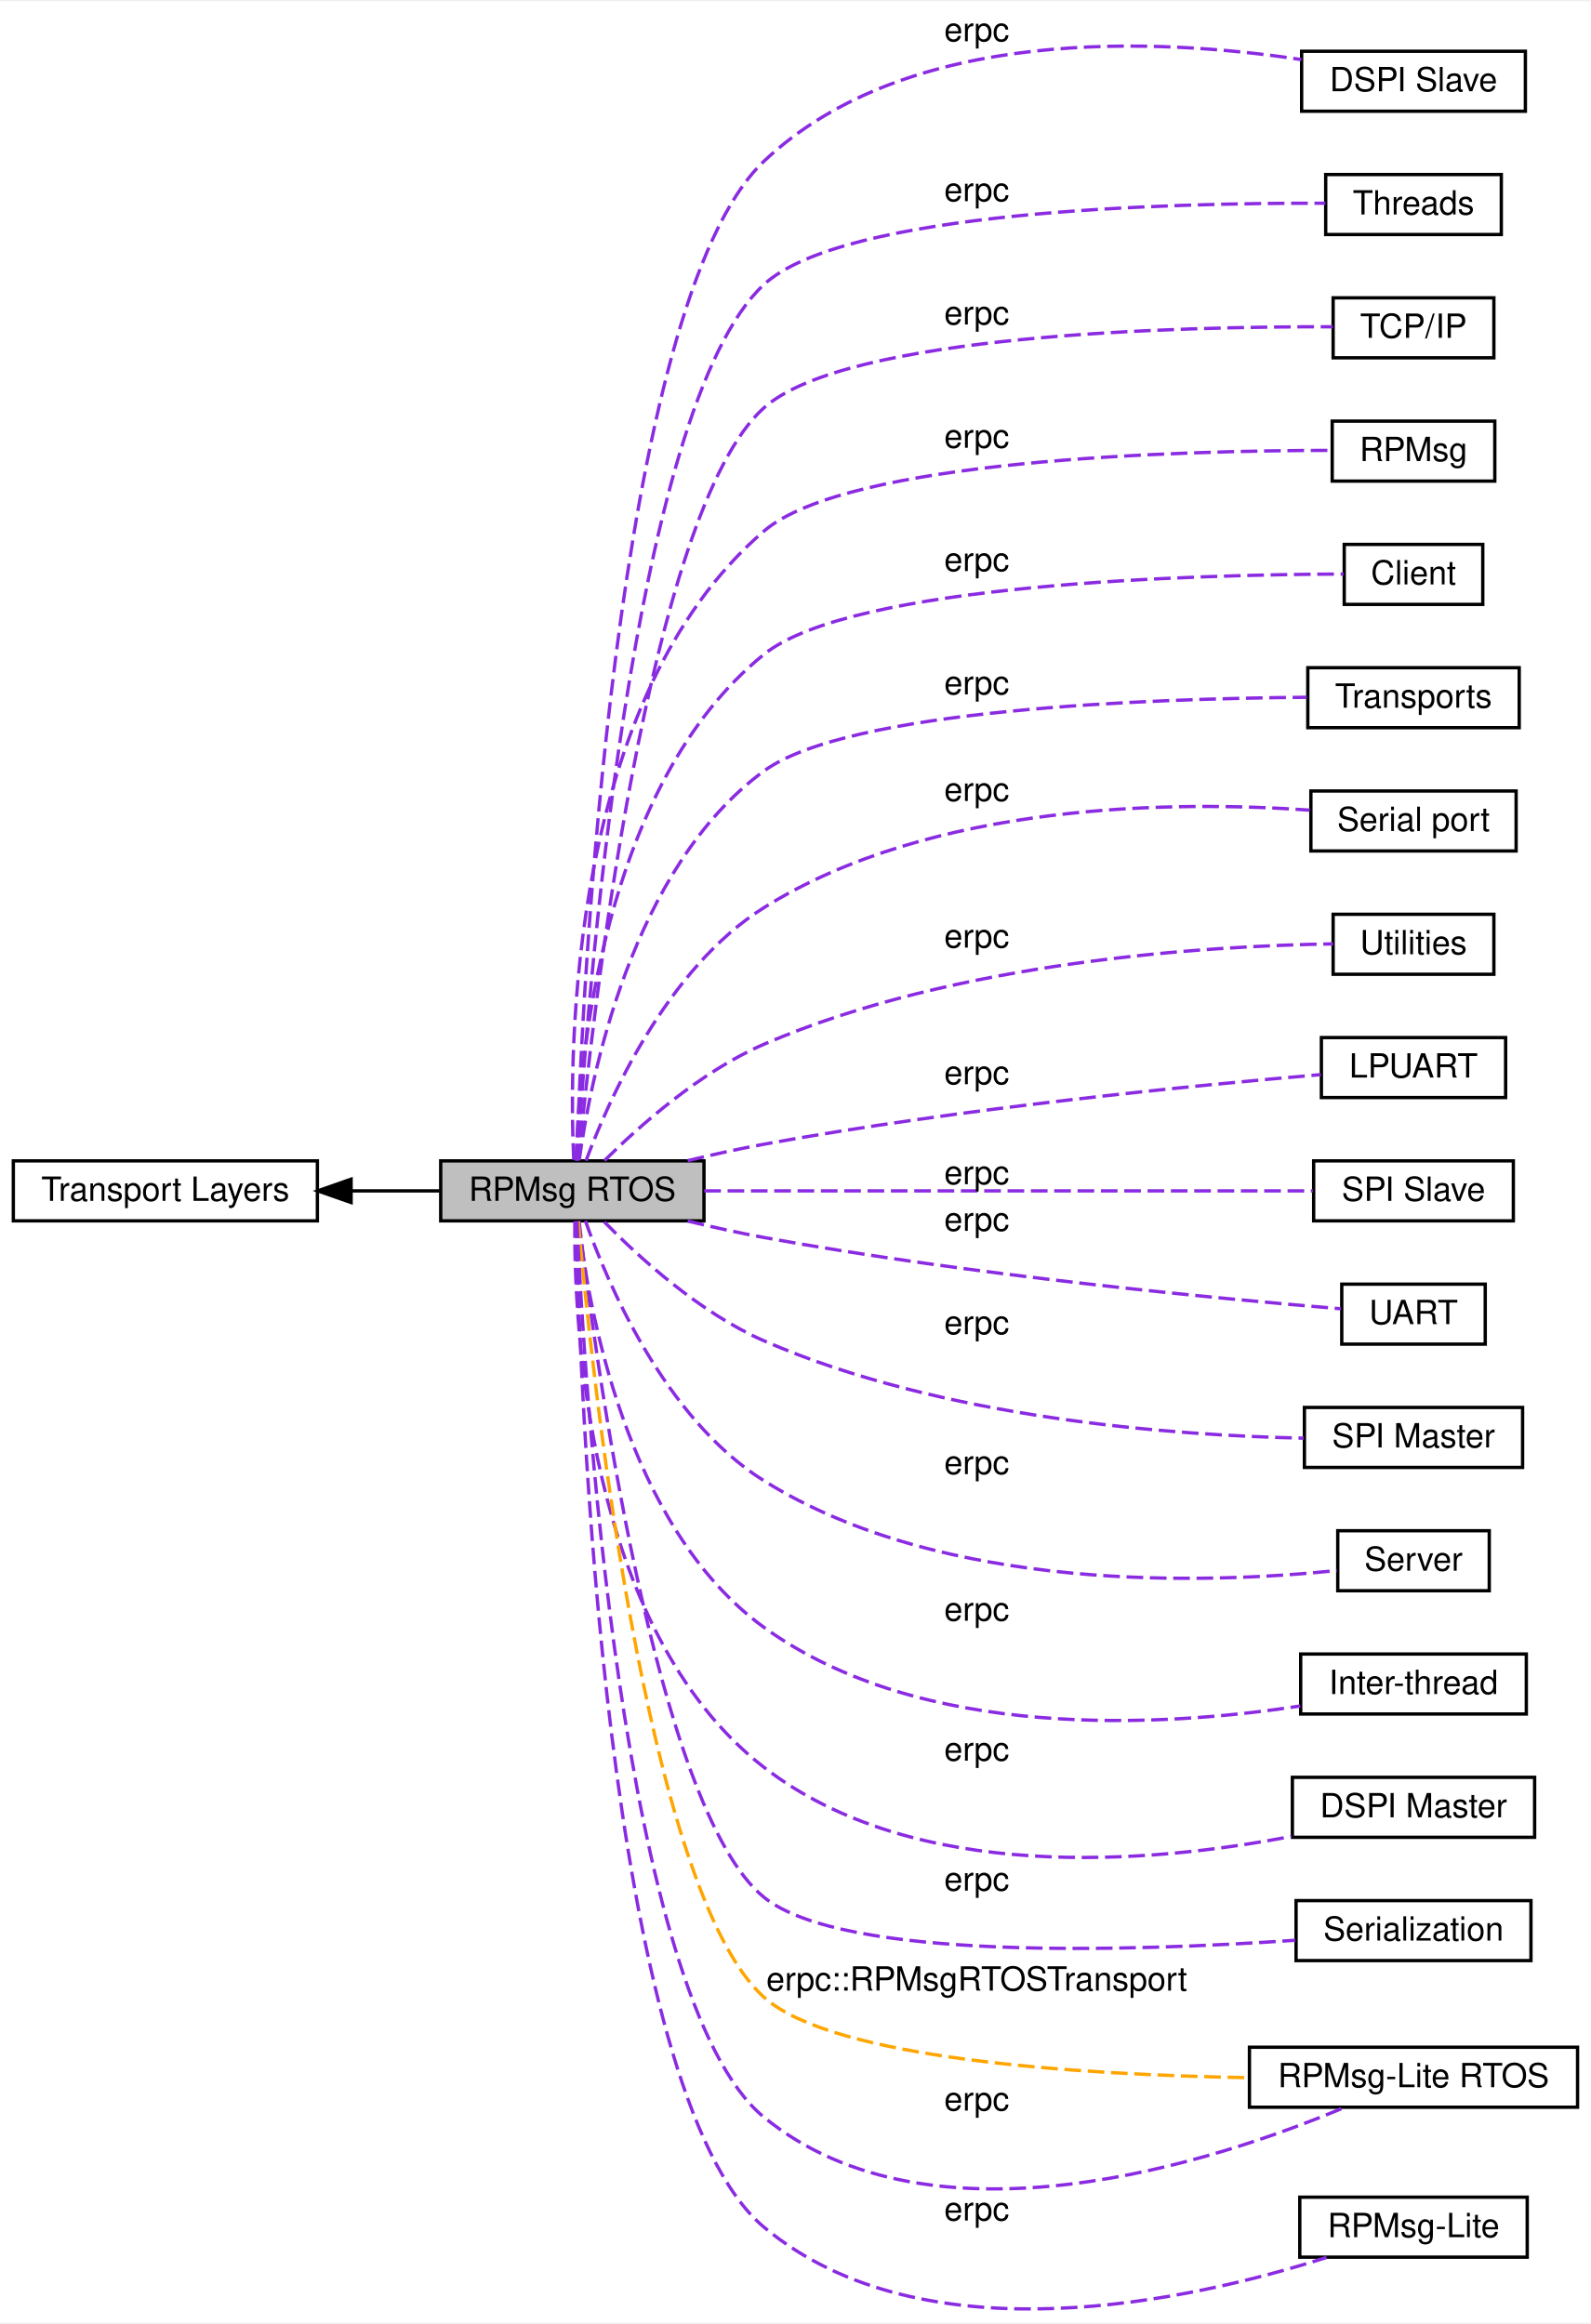
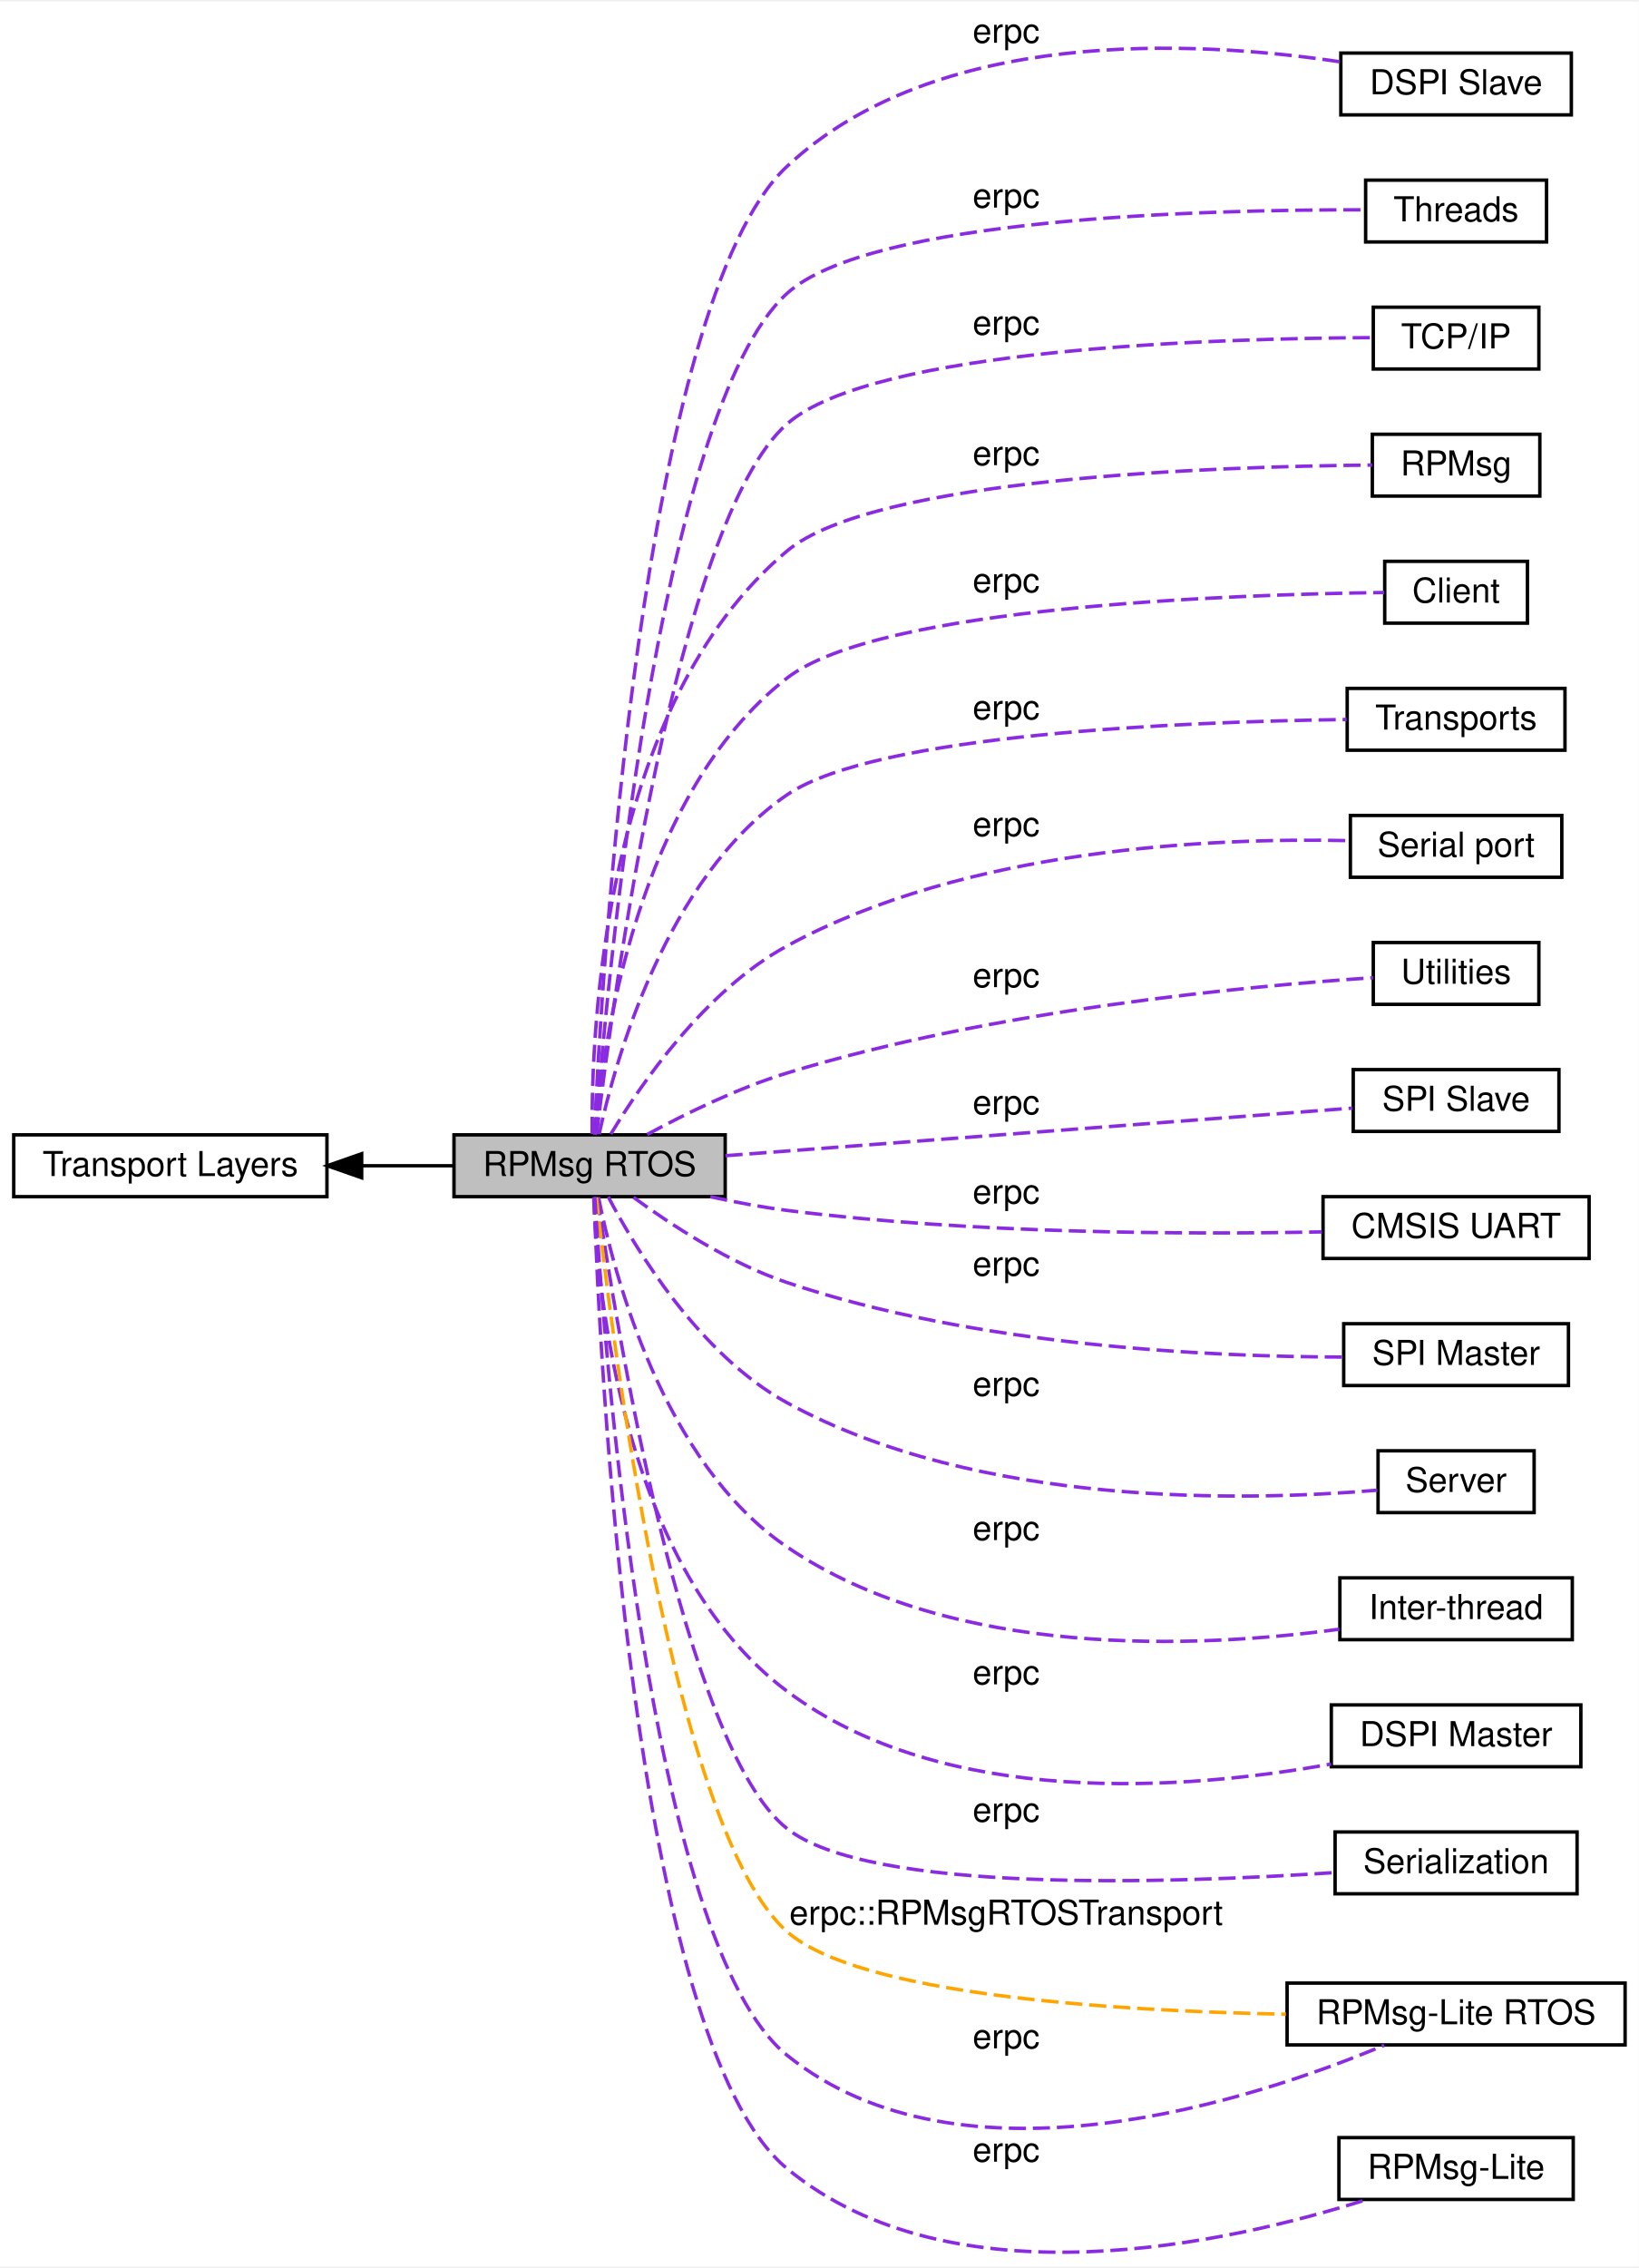
- <svg xmlns="http://www.w3.org/2000/svg" xmlns:xlink="http://www.w3.org/1999/xlink" width="477pt" height="697pt" viewBox="0.00 0.00 477.30 696.68">
-   <g id="graph0" class="graph" transform="scale(1 1) rotate(0) translate(4 692.682)">
-     <polygon fill="white" stroke="none" points="-4,4 -4,-692.682 473.296,-692.682 473.296,4 -4,4" />
+ <svg xmlns="http://www.w3.org/2000/svg" xmlns:xlink="http://www.w3.org/1999/xlink" width="477pt" height="660pt" viewBox="0.00 0.00 477.30 659.51">
+   <g id="graph0" class="graph" transform="scale(1 1) rotate(0) translate(4 655.513)">
+     <polygon fill="white" stroke="none" points="-4,4 -4,-655.513 473.296,-655.513 473.296,4 -4,4" />
    <g id="node1" class="node">
      <g id="a_node1">
        <a xlink:href="group__transports.html" target="_top" xlink:title="Transport layer classes. ">
-           <polygon fill="white" stroke="black" points="0,-326.682 0,-344.682 91.22,-344.682 91.22,-326.682 0,-326.682" />
-           <text text-anchor="middle" x="45.61" y="-332.682" font-family="Helvetica,sans-Serif" font-size="10.00">Transport Layers</text>
-         </a>
-       </g>
-     </g>
-     <g id="node17" class="node">
-       <polygon fill="#bfbfbf" stroke="black" points="128.22,-326.682 128.22,-344.682 207.208,-344.682 207.208,-326.682 128.22,-326.682" />
-       <text text-anchor="middle" x="167.714" y="-332.682" font-family="Helvetica,sans-Serif" font-size="10.00">RPMsg RTOS</text>
+           <polygon fill="white" stroke="black" points="0,-307.513 0,-325.513 91.22,-325.513 91.22,-307.513 0,-307.513" />
+           <text text-anchor="middle" x="45.61" y="-313.513" font-family="Helvetica,sans-Serif" font-size="10.00">Transport Layers</text>
+         </a>
+       </g>
+     </g>
+     <g id="node16" class="node">
+       <polygon fill="#bfbfbf" stroke="black" points="128.22,-307.513 128.22,-325.513 207.208,-325.513 207.208,-307.513 128.22,-307.513" />
+       <text text-anchor="middle" x="167.714" y="-313.513" font-family="Helvetica,sans-Serif" font-size="10.00">RPMsg RTOS</text>
    </g>
    <g id="edge1" class="edge">
-       <path fill="none" stroke="black" d="M101.333,-335.682C110.29,-335.682 119.405,-335.682 127.875,-335.682" />
-       <polygon fill="black" stroke="black" points="101.332,-332.182 91.332,-335.682 101.332,-339.182 101.332,-332.182" />
+       <path fill="none" stroke="black" d="M101.333,-316.513C110.29,-316.513 119.405,-316.513 127.875,-316.513" />
+       <polygon fill="black" stroke="black" points="101.332,-313.013 91.332,-316.513 101.332,-320.013 101.332,-313.013" />
    </g>
    <g id="node2" class="node">
      <g id="a_node2">
        <a xlink:href="group__dspi__slave__transport.html" target="_top" xlink:title="Kinetis SDK DSPI slave driver transport. ">
-           <polygon fill="white" stroke="black" points="386.509,-659.682 386.509,-677.682 453.642,-677.682 453.642,-659.682 386.509,-659.682" />
-           <text text-anchor="middle" x="420.075" y="-665.682" font-family="Helvetica,sans-Serif" font-size="10.00">DSPI Slave</text>
+           <polygon fill="white" stroke="black" points="386.509,-622.513 386.509,-640.513 453.642,-640.513 453.642,-622.513 386.509,-622.513" />
+           <text text-anchor="middle" x="420.075" y="-628.513" font-family="Helvetica,sans-Serif" font-size="10.00">DSPI Slave</text>
        </a>
      </g>
    </g>
    <g id="node3" class="node">
      <g id="a_node3">
        <a xlink:href="group__port__threads.html" target="_top" xlink:title="Threading model. ">
-           <polygon fill="white" stroke="black" points="393.733,-622.682 393.733,-640.682 446.417,-640.682 446.417,-622.682 393.733,-622.682" />
-           <text text-anchor="middle" x="420.075" y="-628.682" font-family="Helvetica,sans-Serif" font-size="10.00">Threads</text>
+           <polygon fill="white" stroke="black" points="393.733,-585.513 393.733,-603.513 446.417,-603.513 446.417,-585.513 393.733,-585.513" />
+           <text text-anchor="middle" x="420.075" y="-591.513" font-family="Helvetica,sans-Serif" font-size="10.00">Threads</text>
        </a>
      </g>
    </g>
    <g id="node4" class="node">
      <g id="a_node4">
        <a xlink:href="group__tcp__transport.html" target="_top" xlink:title="Simple TCP/IP transport. ">
-           <polygon fill="white" stroke="black" points="395.962,-585.682 395.962,-603.682 444.188,-603.682 444.188,-585.682 395.962,-585.682" />
-           <text text-anchor="middle" x="420.075" y="-591.682" font-family="Helvetica,sans-Serif" font-size="10.00">TCP/IP</text>
+           <polygon fill="white" stroke="black" points="395.962,-548.513 395.962,-566.513 444.188,-566.513 444.188,-548.513 395.962,-548.513" />
+           <text text-anchor="middle" x="420.075" y="-554.513" font-family="Helvetica,sans-Serif" font-size="10.00">TCP/IP</text>
        </a>
      </g>
    </g>
    <g id="node5" class="node">
      <g id="a_node5">
        <a xlink:href="group__rpmsg__transport.html" target="_top" xlink:title="OpenAMP RPMsg transport. ">
-           <polygon fill="white" stroke="black" points="395.684,-548.682 395.684,-566.682 444.467,-566.682 444.467,-548.682 395.684,-548.682" />
-           <text text-anchor="middle" x="420.075" y="-554.682" font-family="Helvetica,sans-Serif" font-size="10.00">RPMsg</text>
+           <polygon fill="white" stroke="black" points="395.684,-511.513 395.684,-529.513 444.467,-529.513 444.467,-511.513 395.684,-511.513" />
+           <text text-anchor="middle" x="420.075" y="-517.513" font-family="Helvetica,sans-Serif" font-size="10.00">RPMsg</text>
        </a>
      </g>
    </g>
    <g id="node6" class="node">
      <g id="a_node6">
        <a xlink:href="group__infra__client.html" target="_top" xlink:title="Client classes. ">
-           <polygon fill="white" stroke="black" points="399.292,-511.682 399.292,-529.682 440.858,-529.682 440.858,-511.682 399.292,-511.682" />
-           <text text-anchor="middle" x="420.075" y="-517.682" font-family="Helvetica,sans-Serif" font-size="10.00">Client</text>
+           <polygon fill="white" stroke="black" points="399.292,-474.513 399.292,-492.513 440.858,-492.513 440.858,-474.513 399.292,-474.513" />
+           <text text-anchor="middle" x="420.075" y="-480.513" font-family="Helvetica,sans-Serif" font-size="10.00">Client</text>
        </a>
      </g>
    </g>
    <g id="node7" class="node">
      <g id="a_node7">
        <a xlink:href="group__infra__transport.html" target="_top" xlink:title="Superclasses for building transports. ">
-           <polygon fill="white" stroke="black" points="388.362,-474.682 388.362,-492.682 451.789,-492.682 451.789,-474.682 388.362,-474.682" />
-           <text text-anchor="middle" x="420.075" y="-480.682" font-family="Helvetica,sans-Serif" font-size="10.00">Transports</text>
+           <polygon fill="white" stroke="black" points="388.362,-437.513 388.362,-455.513 451.789,-455.513 451.789,-437.513 388.362,-437.513" />
+           <text text-anchor="middle" x="420.075" y="-443.513" font-family="Helvetica,sans-Serif" font-size="10.00">Transports</text>
        </a>
      </g>
    </g>
    <g id="node8" class="node">
      <g id="a_node8">
        <a xlink:href="group__serial__transport.html" target="_top" xlink:title="POSIX and Win32 serial port transport. ">
-           <polygon fill="white" stroke="black" points="389.287,-437.682 389.287,-455.682 450.863,-455.682 450.863,-437.682 389.287,-437.682" />
-           <text text-anchor="middle" x="420.075" y="-443.682" font-family="Helvetica,sans-Serif" font-size="10.00">Serial port</text>
+           <polygon fill="white" stroke="black" points="389.287,-400.513 389.287,-418.513 450.863,-418.513 450.863,-400.513 389.287,-400.513" />
+           <text text-anchor="middle" x="420.075" y="-406.513" font-family="Helvetica,sans-Serif" font-size="10.00">Serial port</text>
        </a>
      </g>
    </g>
    <g id="node9" class="node">
      <g id="a_node9">
        <a xlink:href="group__infra__utility.html" target="_top" xlink:title="Utility code used by the infrastructure. ">
-           <polygon fill="white" stroke="black" points="395.962,-400.682 395.962,-418.682 444.188,-418.682 444.188,-400.682 395.962,-400.682" />
-           <text text-anchor="middle" x="420.075" y="-406.682" font-family="Helvetica,sans-Serif" font-size="10.00">Utilities</text>
+           <polygon fill="white" stroke="black" points="395.962,-363.513 395.962,-381.513 444.188,-381.513 444.188,-363.513 395.962,-363.513" />
+           <text text-anchor="middle" x="420.075" y="-369.513" font-family="Helvetica,sans-Serif" font-size="10.00">Utilities</text>
        </a>
      </g>
    </g>
    <g id="node10" class="node">
      <g id="a_node10">
-         <a xlink:href="group__lpuart__transport.html" target="_top" xlink:title="Kinetis SDK LPUART driver transport. ">
-           <polygon fill="white" stroke="black" points="392.437,-363.682 392.437,-381.682 447.714,-381.682 447.714,-363.682 392.437,-363.682" />
-           <text text-anchor="middle" x="420.075" y="-369.682" font-family="Helvetica,sans-Serif" font-size="10.00">LPUART</text>
+         <a xlink:href="group__spi__slave__transport.html" target="_top" xlink:title="Kinetis SDK SPI slave driver transport. ">
+           <polygon fill="white" stroke="black" points="390.12,-326.513 390.12,-344.513 450.031,-344.513 450.031,-326.513 390.12,-326.513" />
+           <text text-anchor="middle" x="420.075" y="-332.513" font-family="Helvetica,sans-Serif" font-size="10.00">SPI Slave</text>
        </a>
      </g>
    </g>
    <g id="node11" class="node">
      <g id="a_node11">
-         <a xlink:href="group__spi__slave__transport.html" target="_top" xlink:title="Kinetis SDK SPI slave driver transport. ">
-           <polygon fill="white" stroke="black" points="390.12,-326.682 390.12,-344.682 450.031,-344.682 450.031,-326.682 390.12,-326.682" />
-           <text text-anchor="middle" x="420.075" y="-332.682" font-family="Helvetica,sans-Serif" font-size="10.00">SPI Slave</text>
+         <a xlink:href="group__uart__transport.html" target="_top" xlink:title="CMSIS UART driver transport. ">
+           <polygon fill="white" stroke="black" points="381.328,-289.513 381.328,-307.513 458.822,-307.513 458.822,-289.513 381.328,-289.513" />
+           <text text-anchor="middle" x="420.075" y="-295.513" font-family="Helvetica,sans-Serif" font-size="10.00">CMSIS UART</text>
        </a>
      </g>
    </g>
    <g id="node12" class="node">
      <g id="a_node12">
-         <a xlink:href="group__uart__transport.html" target="_top" xlink:title="Kinetis SDK UART driver transport. ">
-           <polygon fill="white" stroke="black" points="398.552,-289.682 398.552,-307.682 441.598,-307.682 441.598,-289.682 398.552,-289.682" />
-           <text text-anchor="middle" x="420.075" y="-295.682" font-family="Helvetica,sans-Serif" font-size="10.00">UART</text>
+         <a xlink:href="group__spi__master__transport.html" target="_top" xlink:title="Kinetis SDK SPI master driver transport. ">
+           <polygon fill="white" stroke="black" points="387.346,-252.513 387.346,-270.513 452.804,-270.513 452.804,-252.513 387.346,-252.513" />
+           <text text-anchor="middle" x="420.075" y="-258.513" font-family="Helvetica,sans-Serif" font-size="10.00">SPI Master</text>
        </a>
      </g>
    </g>
    <g id="node13" class="node">
      <g id="a_node13">
-         <a xlink:href="group__spi__master__transport.html" target="_top" xlink:title="Kinetis SDK SPI master driver transport. ">
-           <polygon fill="white" stroke="black" points="387.346,-252.682 387.346,-270.682 452.804,-270.682 452.804,-252.682 387.346,-252.682" />
-           <text text-anchor="middle" x="420.075" y="-258.682" font-family="Helvetica,sans-Serif" font-size="10.00">SPI Master</text>
+         <a xlink:href="group__infra__server.html" target="_top" xlink:title="Server classes. ">
+           <polygon fill="white" stroke="black" points="397.349,-215.513 397.349,-233.513 442.802,-233.513 442.802,-215.513 397.349,-215.513" />
+           <text text-anchor="middle" x="420.075" y="-221.513" font-family="Helvetica,sans-Serif" font-size="10.00">Server</text>
        </a>
      </g>
    </g>
    <g id="node14" class="node">
      <g id="a_node14">
-         <a xlink:href="group__infra__server.html" target="_top" xlink:title="Server classes. ">
-           <polygon fill="white" stroke="black" points="397.349,-215.682 397.349,-233.682 442.802,-233.682 442.802,-215.682 397.349,-215.682" />
-           <text text-anchor="middle" x="420.075" y="-221.682" font-family="Helvetica,sans-Serif" font-size="10.00">Server</text>
+         <a xlink:href="group__itbp__transport.html" target="_top" xlink:title="Simple inter-thread communications transport. ">
+           <polygon fill="white" stroke="black" points="386.228,-178.513 386.228,-196.513 453.922,-196.513 453.922,-178.513 386.228,-178.513" />
+           <text text-anchor="middle" x="420.075" y="-184.513" font-family="Helvetica,sans-Serif" font-size="10.00">Inter-thread</text>
        </a>
      </g>
    </g>
    <g id="node15" class="node">
      <g id="a_node15">
-         <a xlink:href="group__itbp__transport.html" target="_top" xlink:title="Simple inter-thread communications transport. ">
-           <polygon fill="white" stroke="black" points="386.228,-178.682 386.228,-196.682 453.922,-196.682 453.922,-178.682 386.228,-178.682" />
-           <text text-anchor="middle" x="420.075" y="-184.682" font-family="Helvetica,sans-Serif" font-size="10.00">Inter-thread</text>
-         </a>
-       </g>
-     </g>
-     <g id="node16" class="node">
-       <g id="a_node16">
        <a xlink:href="group__dspi__master__transport.html" target="_top" xlink:title="Kinetis SDK DSPI master driver transport. ">
-           <polygon fill="white" stroke="black" points="383.735,-141.682 383.735,-159.682 456.415,-159.682 456.415,-141.682 383.735,-141.682" />
-           <text text-anchor="middle" x="420.075" y="-147.682" font-family="Helvetica,sans-Serif" font-size="10.00">DSPI Master</text>
+           <polygon fill="white" stroke="black" points="383.735,-141.513 383.735,-159.513 456.415,-159.513 456.415,-141.513 383.735,-141.513" />
+           <text text-anchor="middle" x="420.075" y="-147.513" font-family="Helvetica,sans-Serif" font-size="10.00">DSPI Master</text>
        </a>
      </g>
    </g>
    <g id="edge10" class="edge">
-       <path fill="none" stroke="blueviolet" stroke-dasharray="5,2" d="M168.981,-344.735C170.548,-391.172 180.097,-602.1 225.208,-644.682 268.491,-685.538 343.541,-681.656 386.461,-675.175" />
-       <text text-anchor="middle" x="289.031" y="-680.682" font-family="Helvetica,sans-Serif" font-size="10.00">erpc</text>
+       <path fill="none" stroke="blueviolet" stroke-dasharray="5,2" d="M169.094,-325.63C171.166,-370.548 182.607,-567.737 225.208,-607.513 268.589,-648.016 343.254,-644.359 386.16,-637.99" />
+       <text text-anchor="middle" x="289.031" y="-643.513" font-family="Helvetica,sans-Serif" font-size="10.00">erpc</text>
    </g>
    <g id="edge8" class="edge">
-       <path fill="none" stroke="blueviolet" stroke-dasharray="5,2" d="M169.226,-344.775C171.845,-387.852 185.219,-570.831 225.208,-607.682 249.212,-629.803 346.735,-632.226 393.639,-632.068" />
-       <text text-anchor="middle" x="289.031" y="-632.682" font-family="Helvetica,sans-Serif" font-size="10.00">erpc</text>
+       <path fill="none" stroke="blueviolet" stroke-dasharray="5,2" d="M169.365,-325.554C172.525,-366.783 187.678,-536.412 225.208,-570.513 249.367,-592.464 346.812,-594.973 393.668,-594.867" />
+       <text text-anchor="middle" x="289.031" y="-595.513" font-family="Helvetica,sans-Serif" font-size="10.00">erpc</text>
+     </g>
+     <g id="edge18" class="edge">
+       <path fill="none" stroke="blueviolet" stroke-dasharray="5,2" d="M169.759,-325.679C174.228,-363.165 192.98,-504.154 225.208,-532.513 250.112,-554.426 350.041,-557.45 395.883,-557.655" />
+       <text text-anchor="middle" x="289.031" y="-558.513" font-family="Helvetica,sans-Serif" font-size="10.00">erpc</text>
+     </g>
+     <g id="edge14" class="edge">
+       <path fill="none" stroke="blueviolet" stroke-dasharray="5,2" d="M168.458,-325.772C168.18,-355.746 171.721,-450.765 225.208,-495.513 250.586,-516.744 349.787,-520.136 395.621,-520.547" />
+       <text text-anchor="middle" x="289.031" y="-520.513" font-family="Helvetica,sans-Serif" font-size="10.00">erpc</text>
+     </g>
+     <g id="edge3" class="edge">
+       <path fill="none" stroke="blueviolet" stroke-dasharray="5,2" d="M169.298,-325.675C171.471,-351.38 181.408,-424.505 225.208,-458.513 252.013,-479.325 355.262,-482.877 399.151,-483.435" />
+       <text text-anchor="middle" x="289.031" y="-483.513" font-family="Helvetica,sans-Serif" font-size="10.00">erpc</text>
+     </g>
+     <g id="edge5" class="edge">
+       <path fill="none" stroke="blueviolet" stroke-dasharray="5,2" d="M170.488,-325.676C175.16,-347.074 189.952,-400.345 225.208,-424.513 250.982,-442.18 340.302,-445.809 388.186,-446.457" />
+       <text text-anchor="middle" x="289.031" y="-446.513" font-family="Helvetica,sans-Serif" font-size="10.00">erpc</text>
+     </g>
+     <g id="edge15" class="edge">
+       <path fill="none" stroke="blueviolet" stroke-dasharray="5,2" d="M173.921,-325.761C182.547,-340.122 201.251,-367.485 225.208,-380.513 277.678,-409.044 349.32,-412.086 389.187,-411.177" />
+       <text text-anchor="middle" x="289.031" y="-412.513" font-family="Helvetica,sans-Serif" font-size="10.00">erpc</text>
+     </g>
+     <g id="edge6" class="edge">
+       <path fill="none" stroke="blueviolet" stroke-dasharray="5,2" d="M184.515,-325.634C195.568,-331.617 210.864,-339.12 225.208,-343.513 285.082,-361.848 359.039,-368.808 395.904,-371.272" />
+       <text text-anchor="middle" x="289.031" y="-368.513" font-family="Helvetica,sans-Serif" font-size="10.00">erpc</text>
+     </g>
+     <g id="edge17" class="edge">
+       <path fill="none" stroke="blueviolet" stroke-dasharray="5,2" d="M207.284,-319.44C257.624,-323.26 344.615,-329.862 389.849,-333.295" />
+       <text text-anchor="middle" x="289.031" y="-331.513" font-family="Helvetica,sans-Serif" font-size="10.00">erpc</text>
    </g>
    <g id="edge19" class="edge">
-       <path fill="none" stroke="blueviolet" stroke-dasharray="5,2" d="M169.549,-344.836C173.344,-384.328 190.313,-539.515 225.208,-570.682 249.933,-592.765 349.957,-595.116 395.853,-594.994" />
-       <text text-anchor="middle" x="289.031" y="-595.682" font-family="Helvetica,sans-Serif" font-size="10.00">erpc</text>
-     </g>
-     <g id="edge15" class="edge">
-       <path fill="none" stroke="blueviolet" stroke-dasharray="5,2" d="M168.125,-344.995C166.659,-377.031 166.553,-483.468 225.208,-533.682 250.327,-555.186 349.664,-557.855 395.577,-557.906" />
-       <text text-anchor="middle" x="289.031" y="-558.682" font-family="Helvetica,sans-Serif" font-size="10.00">erpc</text>
-     </g>
-     <g id="edge3" class="edge">
-       <path fill="none" stroke="blueviolet" stroke-dasharray="5,2" d="M168.813,-344.823C169.655,-372.725 176.308,-457.28 225.208,-496.682 251.616,-517.961 355.089,-520.64 399.094,-520.794" />
-       <text text-anchor="middle" x="289.031" y="-521.682" font-family="Helvetica,sans-Serif" font-size="10.00">erpc</text>
-     </g>
-     <g id="edge5" class="edge">
-       <path fill="none" stroke="blueviolet" stroke-dasharray="5,2" d="M169.774,-344.889C173.052,-368.711 185.337,-432.541 225.208,-461.682 250.436,-480.121 339.998,-483.409 388.058,-483.807" />
-       <text text-anchor="middle" x="289.031" y="-484.682" font-family="Helvetica,sans-Serif" font-size="10.00">erpc</text>
+       <path fill="none" stroke="blueviolet" stroke-dasharray="5,2" d="M202.873,-307.496C210.194,-305.889 217.919,-304.436 225.208,-303.513 278.985,-296.702 341.8,-296.48 381.014,-297.253" />
+       <text text-anchor="middle" x="289.031" y="-305.513" font-family="Helvetica,sans-Serif" font-size="10.00">erpc</text>
    </g>
    <g id="edge16" class="edge">
-       <path fill="none" stroke="blueviolet" stroke-dasharray="5,2" d="M171.818,-344.74C178.467,-362.634 195.911,-402.365 225.208,-420.682 275.886,-452.367 348.514,-452.774 388.958,-449.934" />
-       <text text-anchor="middle" x="289.031" y="-452.682" font-family="Helvetica,sans-Serif" font-size="10.00">erpc</text>
-     </g>
-     <g id="edge6" class="edge">
-       <path fill="none" stroke="blueviolet" stroke-dasharray="5,2" d="M177.354,-344.77C187.696,-355.04 206.034,-371.402 225.208,-379.682 283.053,-404.659 358.538,-409.204 395.959,-409.803" />
-       <text text-anchor="middle" x="289.031" y="-408.682" font-family="Helvetica,sans-Serif" font-size="10.00">erpc</text>
-     </g>
-     <g id="edge12" class="edge">
-       <path fill="none" stroke="blueviolet" stroke-dasharray="5,2" d="M202.322,-344.741C209.817,-346.556 217.753,-348.321 225.208,-349.682 284.392,-360.482 354.705,-367.363 392.262,-370.567" />
-       <text text-anchor="middle" x="289.031" y="-367.682" font-family="Helvetica,sans-Serif" font-size="10.00">erpc</text>
-     </g>
-     <g id="edge18" class="edge">
-       <path fill="none" stroke="blueviolet" stroke-dasharray="5,2" d="M207.284,-335.682C257.624,-335.682 344.615,-335.682 389.849,-335.682" />
-       <text text-anchor="middle" x="289.031" y="-337.682" font-family="Helvetica,sans-Serif" font-size="10.00">erpc</text>
-     </g>
-     <g id="edge20" class="edge">
-       <path fill="none" stroke="blueviolet" stroke-dasharray="5,2" d="M202.322,-326.623C209.817,-324.807 217.753,-323.042 225.208,-321.682 287.726,-310.273 362.663,-303.238 398.29,-300.29" />
-       <text text-anchor="middle" x="289.031" y="-323.682" font-family="Helvetica,sans-Serif" font-size="10.00">erpc</text>
-     </g>
-     <g id="edge17" class="edge">
-       <path fill="none" stroke="blueviolet" stroke-dasharray="5,2" d="M177.304,-326.366C187.599,-315.842 205.893,-299.09 225.208,-290.682 278.723,-267.387 347.543,-262.289 387.144,-261.461" />
-       <text text-anchor="middle" x="289.031" y="-292.682" font-family="Helvetica,sans-Serif" font-size="10.00">erpc</text>
+       <path fill="none" stroke="blueviolet" stroke-dasharray="5,2" d="M180.516,-307.301C191.451,-299.3 208.501,-288.139 225.208,-282.513 280.072,-264.037 348.141,-260.874 387.295,-260.81" />
+       <text text-anchor="middle" x="289.031" y="-284.513" font-family="Helvetica,sans-Serif" font-size="10.00">erpc</text>
    </g>
    <g id="edge7" class="edge">
-       <path fill="none" stroke="blueviolet" stroke-dasharray="5,2" d="M171.638,-326.67C178.065,-308.455 195.283,-267.402 225.208,-248.682 279.405,-214.777 358.899,-217.79 397.052,-221.736" />
-       <text text-anchor="middle" x="289.031" y="-250.682" font-family="Helvetica,sans-Serif" font-size="10.00">erpc</text>
+       <path fill="none" stroke="blueviolet" stroke-dasharray="5,2" d="M173.152,-307.455C181.181,-292.157 199.684,-261.503 225.208,-247.513 281.084,-216.885 359.446,-218.838 397.133,-222.036" />
+       <text text-anchor="middle" x="289.031" y="-249.513" font-family="Helvetica,sans-Serif" font-size="10.00">erpc</text>
    </g>
    <g id="edge11" class="edge">
-       <path fill="none" stroke="blueviolet" stroke-dasharray="5,2" d="M169.563,-326.42C172.361,-301.825 183.647,-234.702 225.208,-204.682 272.591,-170.456 344.468,-174.725 386.095,-181.091" />
-       <text text-anchor="middle" x="289.031" y="-206.682" font-family="Helvetica,sans-Serif" font-size="10.00">erpc</text>
+       <path fill="none" stroke="blueviolet" stroke-dasharray="5,2" d="M170.305,-307.379C174.646,-285.516 188.888,-230.163 225.208,-205.513 273.454,-172.767 344.705,-175.979 386.053,-181.557" />
+       <text text-anchor="middle" x="289.031" y="-207.513" font-family="Helvetica,sans-Serif" font-size="10.00">erpc</text>
    </g>
    <g id="edge9" class="edge">
-       <path fill="none" stroke="blueviolet" stroke-dasharray="5,2" d="M168.458,-326.581C168.183,-297.149 171.73,-204.057 225.208,-162.682 270.549,-127.602 341.163,-133.821 383.49,-141.958" />
-       <text text-anchor="middle" x="289.031" y="-164.682" font-family="Helvetica,sans-Serif" font-size="10.00">erpc</text>
+       <path fill="none" stroke="blueviolet" stroke-dasharray="5,2" d="M168.902,-307.308C170.007,-280.029 177.358,-199.289 225.208,-163.513 271.136,-129.173 341.557,-134.708 383.688,-142.302" />
+       <text text-anchor="middle" x="289.031" y="-165.513" font-family="Helvetica,sans-Serif" font-size="10.00">erpc</text>
+     </g>
+     <g id="node17" class="node">
+       <g id="a_node17">
+         <a xlink:href="group__infra__codec.html" target="_top" xlink:title="Classes used for message serialization. ">
+           <polygon fill="white" stroke="black" points="384.839,-104.513 384.839,-122.513 455.312,-122.513 455.312,-104.513 384.839,-104.513" />
+           <text text-anchor="middle" x="420.075" y="-110.513" font-family="Helvetica,sans-Serif" font-size="10.00">Serialization</text>
+         </a>
+       </g>
+     </g>
+     <g id="edge4" class="edge">
+       <path fill="none" stroke="blueviolet" stroke-dasharray="5,2" d="M170.033,-307.069C175.194,-271.607 195.214,-147.216 225.208,-123.513 249.072,-104.653 335.662,-107.417 384.661,-110.688" />
+       <text text-anchor="middle" x="289.031" y="-125.513" font-family="Helvetica,sans-Serif" font-size="10.00">erpc</text>
    </g>
    <g id="node18" class="node">
      <g id="a_node18">
-         <a xlink:href="group__infra__codec.html" target="_top" xlink:title="Classes used for message serialization. ">
-           <polygon fill="white" stroke="black" points="384.839,-104.682 384.839,-122.682 455.312,-122.682 455.312,-104.682 384.839,-104.682" />
-           <text text-anchor="middle" x="420.075" y="-110.682" font-family="Helvetica,sans-Serif" font-size="10.00">Serialization</text>
-         </a>
-       </g>
-     </g>
-     <g id="edge4" class="edge">
-       <path fill="none" stroke="blueviolet" stroke-dasharray="5,2" d="M169.73,-326.616C174.081,-289.549 192.432,-150.238 225.208,-123.682 248.841,-104.534 335.526,-107.416 384.601,-110.782" />
-       <text text-anchor="middle" x="289.031" y="-125.682" font-family="Helvetica,sans-Serif" font-size="10.00">erpc</text>
+         <a xlink:href="group__rpmsg__lite__rtos__transport.html" target="_top" xlink:title="RPMsg-Lite transport using RTOS API. ">
+           <polygon fill="white" stroke="black" points="370.854,-60.513 370.854,-78.513 469.296,-78.513 469.296,-60.513 370.854,-60.513" />
+           <text text-anchor="middle" x="420.075" y="-66.513" font-family="Helvetica,sans-Serif" font-size="10.00">RPMsg-Lite RTOS</text>
+         </a>
+       </g>
+     </g>
+     <g id="edge2" class="edge">
+       <path fill="none" stroke="orange" stroke-dasharray="5,2" d="M169.68,-307.309C173.893,-269.002 191.965,-122.841 225.208,-93.513 246.125,-75.058 320.21,-70.411 370.496,-69.446" />
+       <text text-anchor="middle" x="289.031" y="-95.513" font-family="Helvetica,sans-Serif" font-size="10.00">erpc::RPMsgRTOSTransport</text>
+     </g>
+     <g id="edge12" class="edge">
+       <path fill="none" stroke="blueviolet" stroke-dasharray="5,2" d="M169.225,-307.467C171.802,-265.449 184.884,-89.989 225.208,-57.513 276.027,-16.583 360.783,-44.383 399.139,-60.397" />
+       <text text-anchor="middle" x="289.031" y="-59.513" font-family="Helvetica,sans-Serif" font-size="10.00">erpc</text>
    </g>
    <g id="node19" class="node">
      <g id="a_node19">
-         <a xlink:href="group__rpmsg__lite__rtos__transport.html" target="_top" xlink:title="RPMsg-Lite transport using RTOS API. ">
-           <polygon fill="white" stroke="black" points="370.854,-60.682 370.854,-78.682 469.296,-78.682 469.296,-60.682 370.854,-60.682" />
-           <text text-anchor="middle" x="420.075" y="-66.682" font-family="Helvetica,sans-Serif" font-size="10.00">RPMsg-Lite RTOS</text>
-         </a>
-       </g>
-     </g>
-     <g id="edge2" class="edge">
-       <path fill="none" stroke="orange" stroke-dasharray="5,2" d="M169.481,-326.53C173.044,-286.321 189.355,-125.917 225.208,-93.682 245.951,-75.032 320.085,-70.44 370.43,-69.54" />
-       <text text-anchor="middle" x="289.031" y="-95.682" font-family="Helvetica,sans-Serif" font-size="10.00">erpc::RPMsgRTOSTransport</text>
+         <a xlink:href="group__rpmsg__lite__transport.html" target="_top" xlink:title="RPMsg-Lite transport. ">
+           <polygon fill="white" stroke="black" points="385.957,-15.513 385.957,-33.513 454.193,-33.513 454.193,-15.513 385.957,-15.513" />
+           <text text-anchor="middle" x="420.075" y="-21.513" font-family="Helvetica,sans-Serif" font-size="10.00">RPMsg-Lite</text>
+         </a>
+       </g>
    </g>
    <g id="edge13" class="edge">
-       <path fill="none" stroke="blueviolet" stroke-dasharray="5,2" d="M169.084,-326.574C171.079,-282.597 182.115,-92.899 225.208,-57.682 275.864,-16.284 361.079,-44.521 399.383,-60.627" />
-       <text text-anchor="middle" x="289.031" y="-59.682" font-family="Helvetica,sans-Serif" font-size="10.00">erpc</text>
-     </g>
-     <g id="node20" class="node">
-       <g id="a_node20">
-         <a xlink:href="group__rpmsg__lite__transport.html" target="_top" xlink:title="RPMsg-Lite transport. ">
-           <polygon fill="white" stroke="black" points="385.957,-15.682 385.957,-33.682 454.193,-33.682 454.193,-15.682 385.957,-15.682" />
-           <text text-anchor="middle" x="420.075" y="-21.682" font-family="Helvetica,sans-Serif" font-size="10.00">RPMsg-Lite</text>
-         </a>
-       </g>
-     </g>
-     <g id="edge14" class="edge">
-       <path fill="none" stroke="blueviolet" stroke-dasharray="5,2" d="M168.877,-326.464C169.922,-279.197 177.286,-64.683 225.208,-24.682 273.139,15.327 353.399,-2.646 393.97,-15.579" />
-       <text text-anchor="middle" x="289.031" y="-26.682" font-family="Helvetica,sans-Serif" font-size="10.00">erpc</text>
+       <path fill="none" stroke="blueviolet" stroke-dasharray="5,2" d="M168.995,-307.256C170.588,-261.67 180.103,-61.728 225.208,-24.513 273.367,15.222 353.525,-2.628 394.022,-15.472" />
+       <text text-anchor="middle" x="289.031" y="-26.513" font-family="Helvetica,sans-Serif" font-size="10.00">erpc</text>
    </g>
  </g>
</svg>
